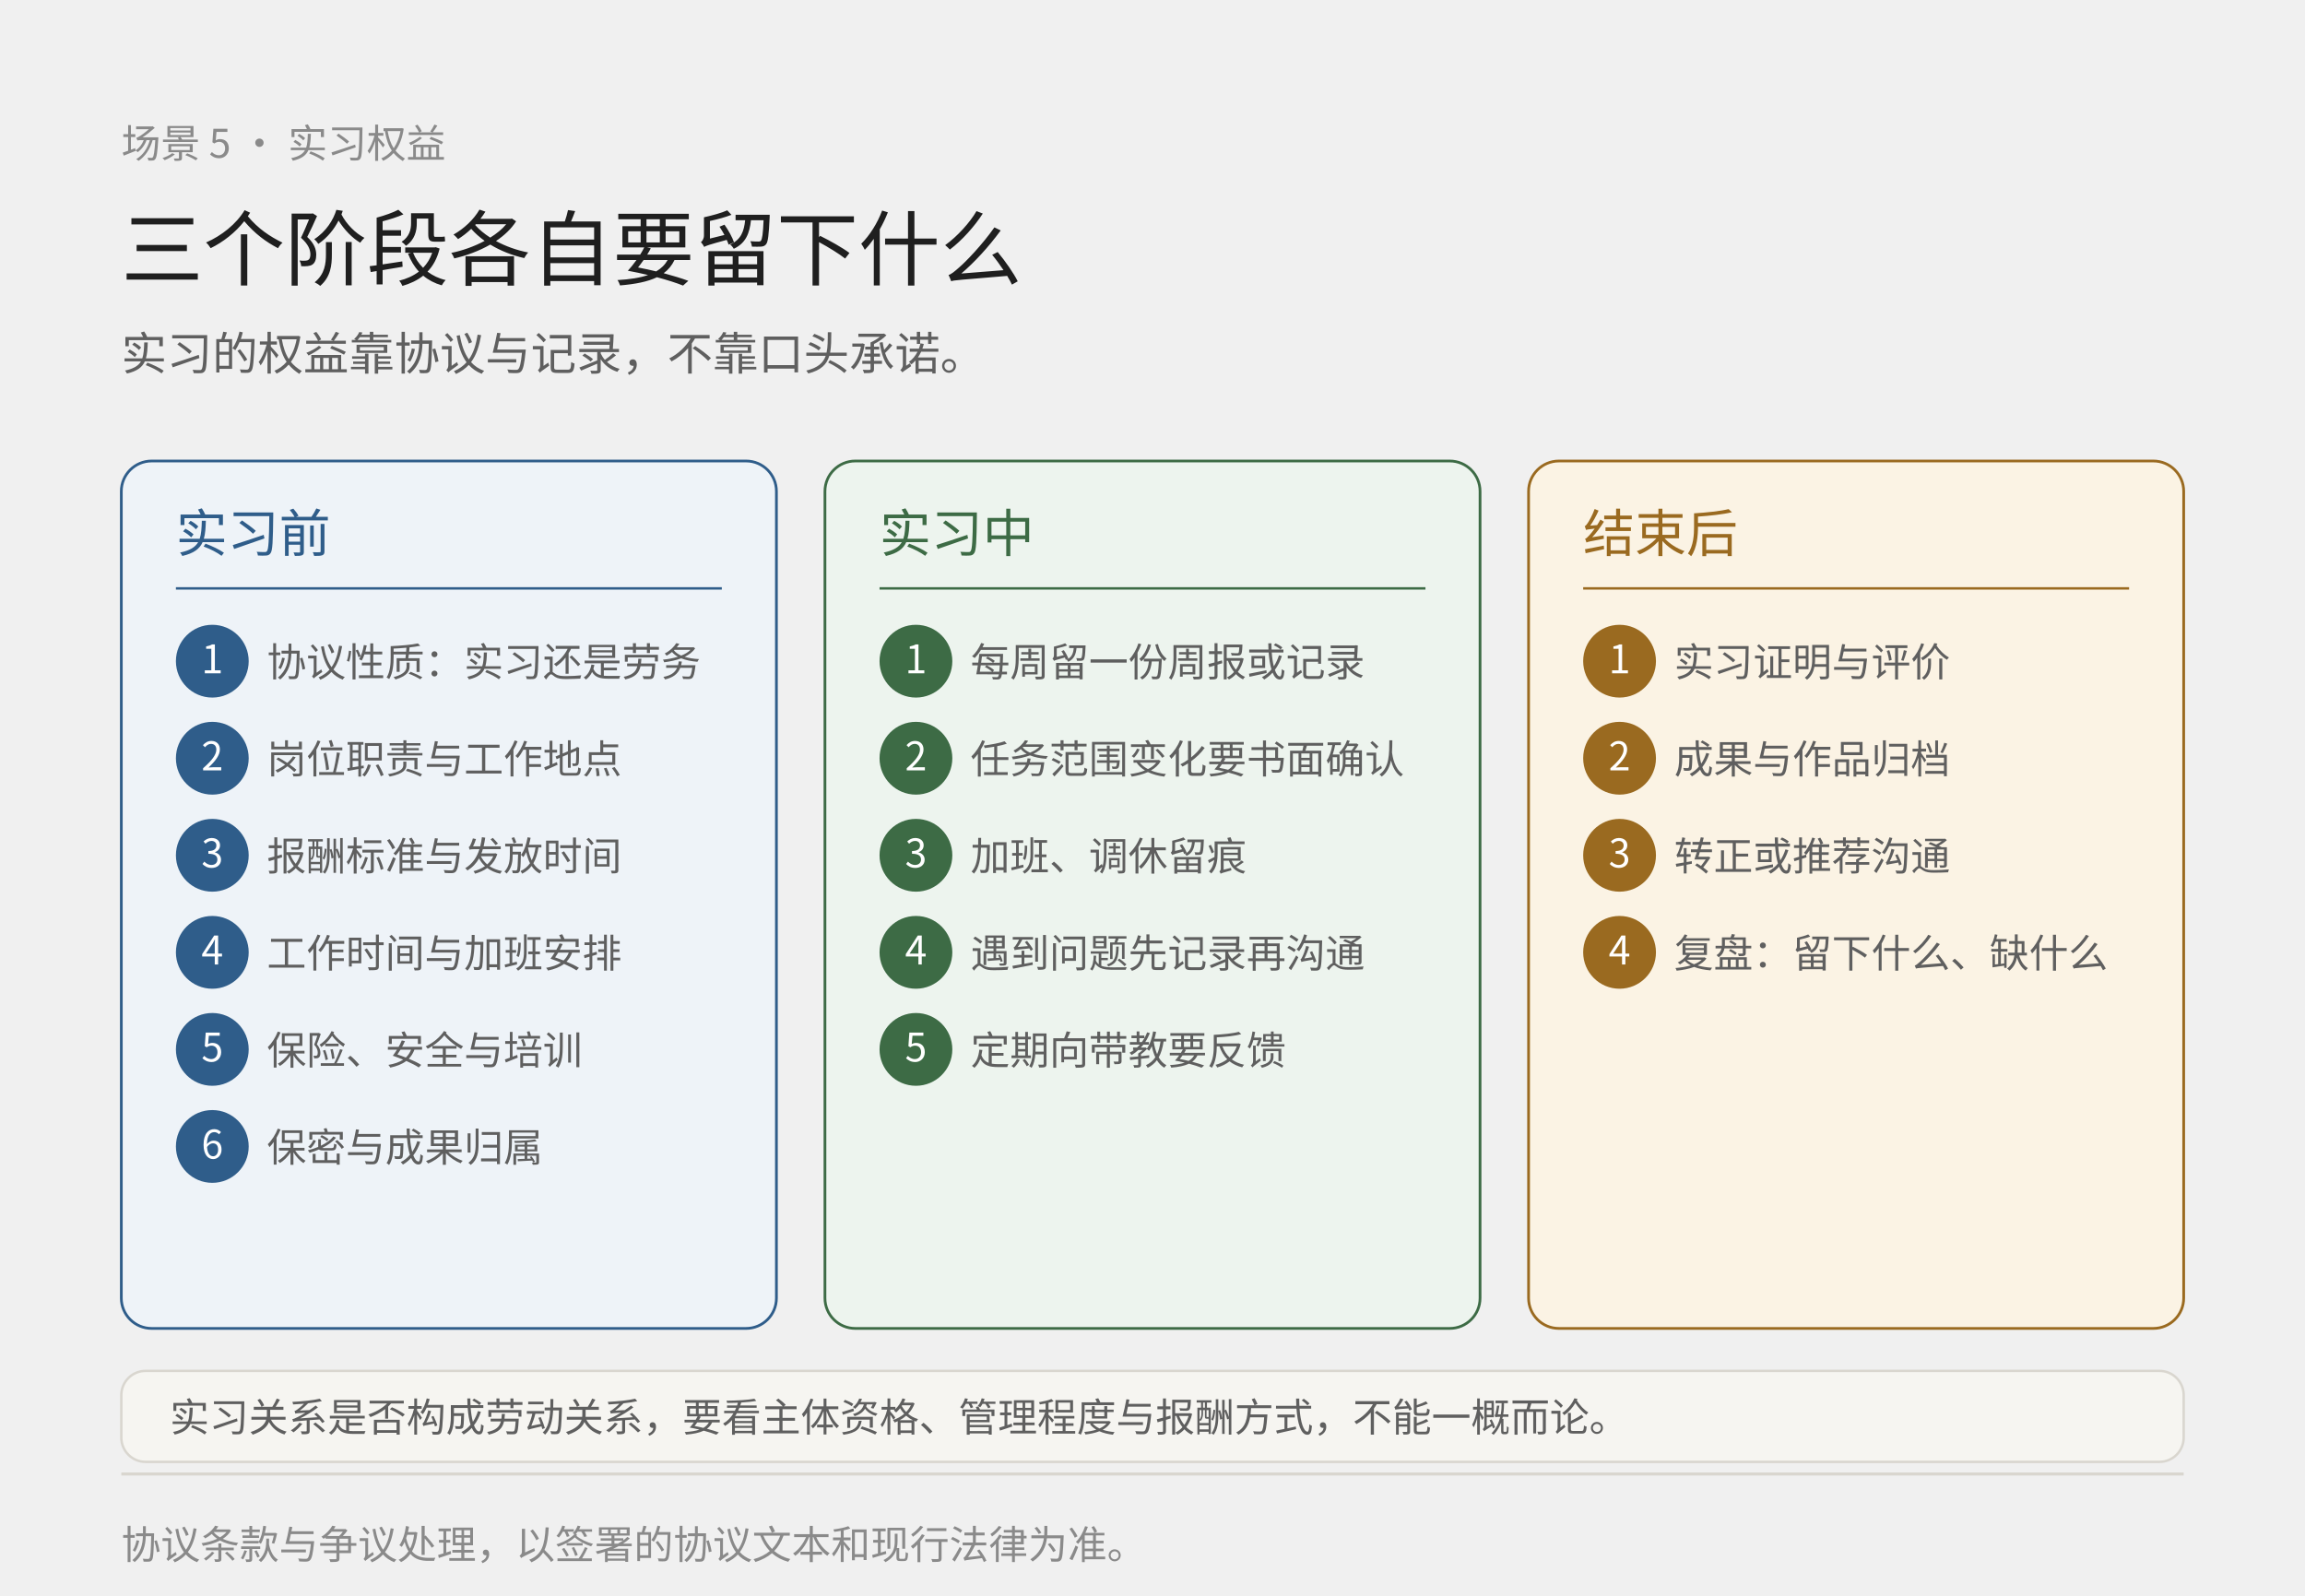
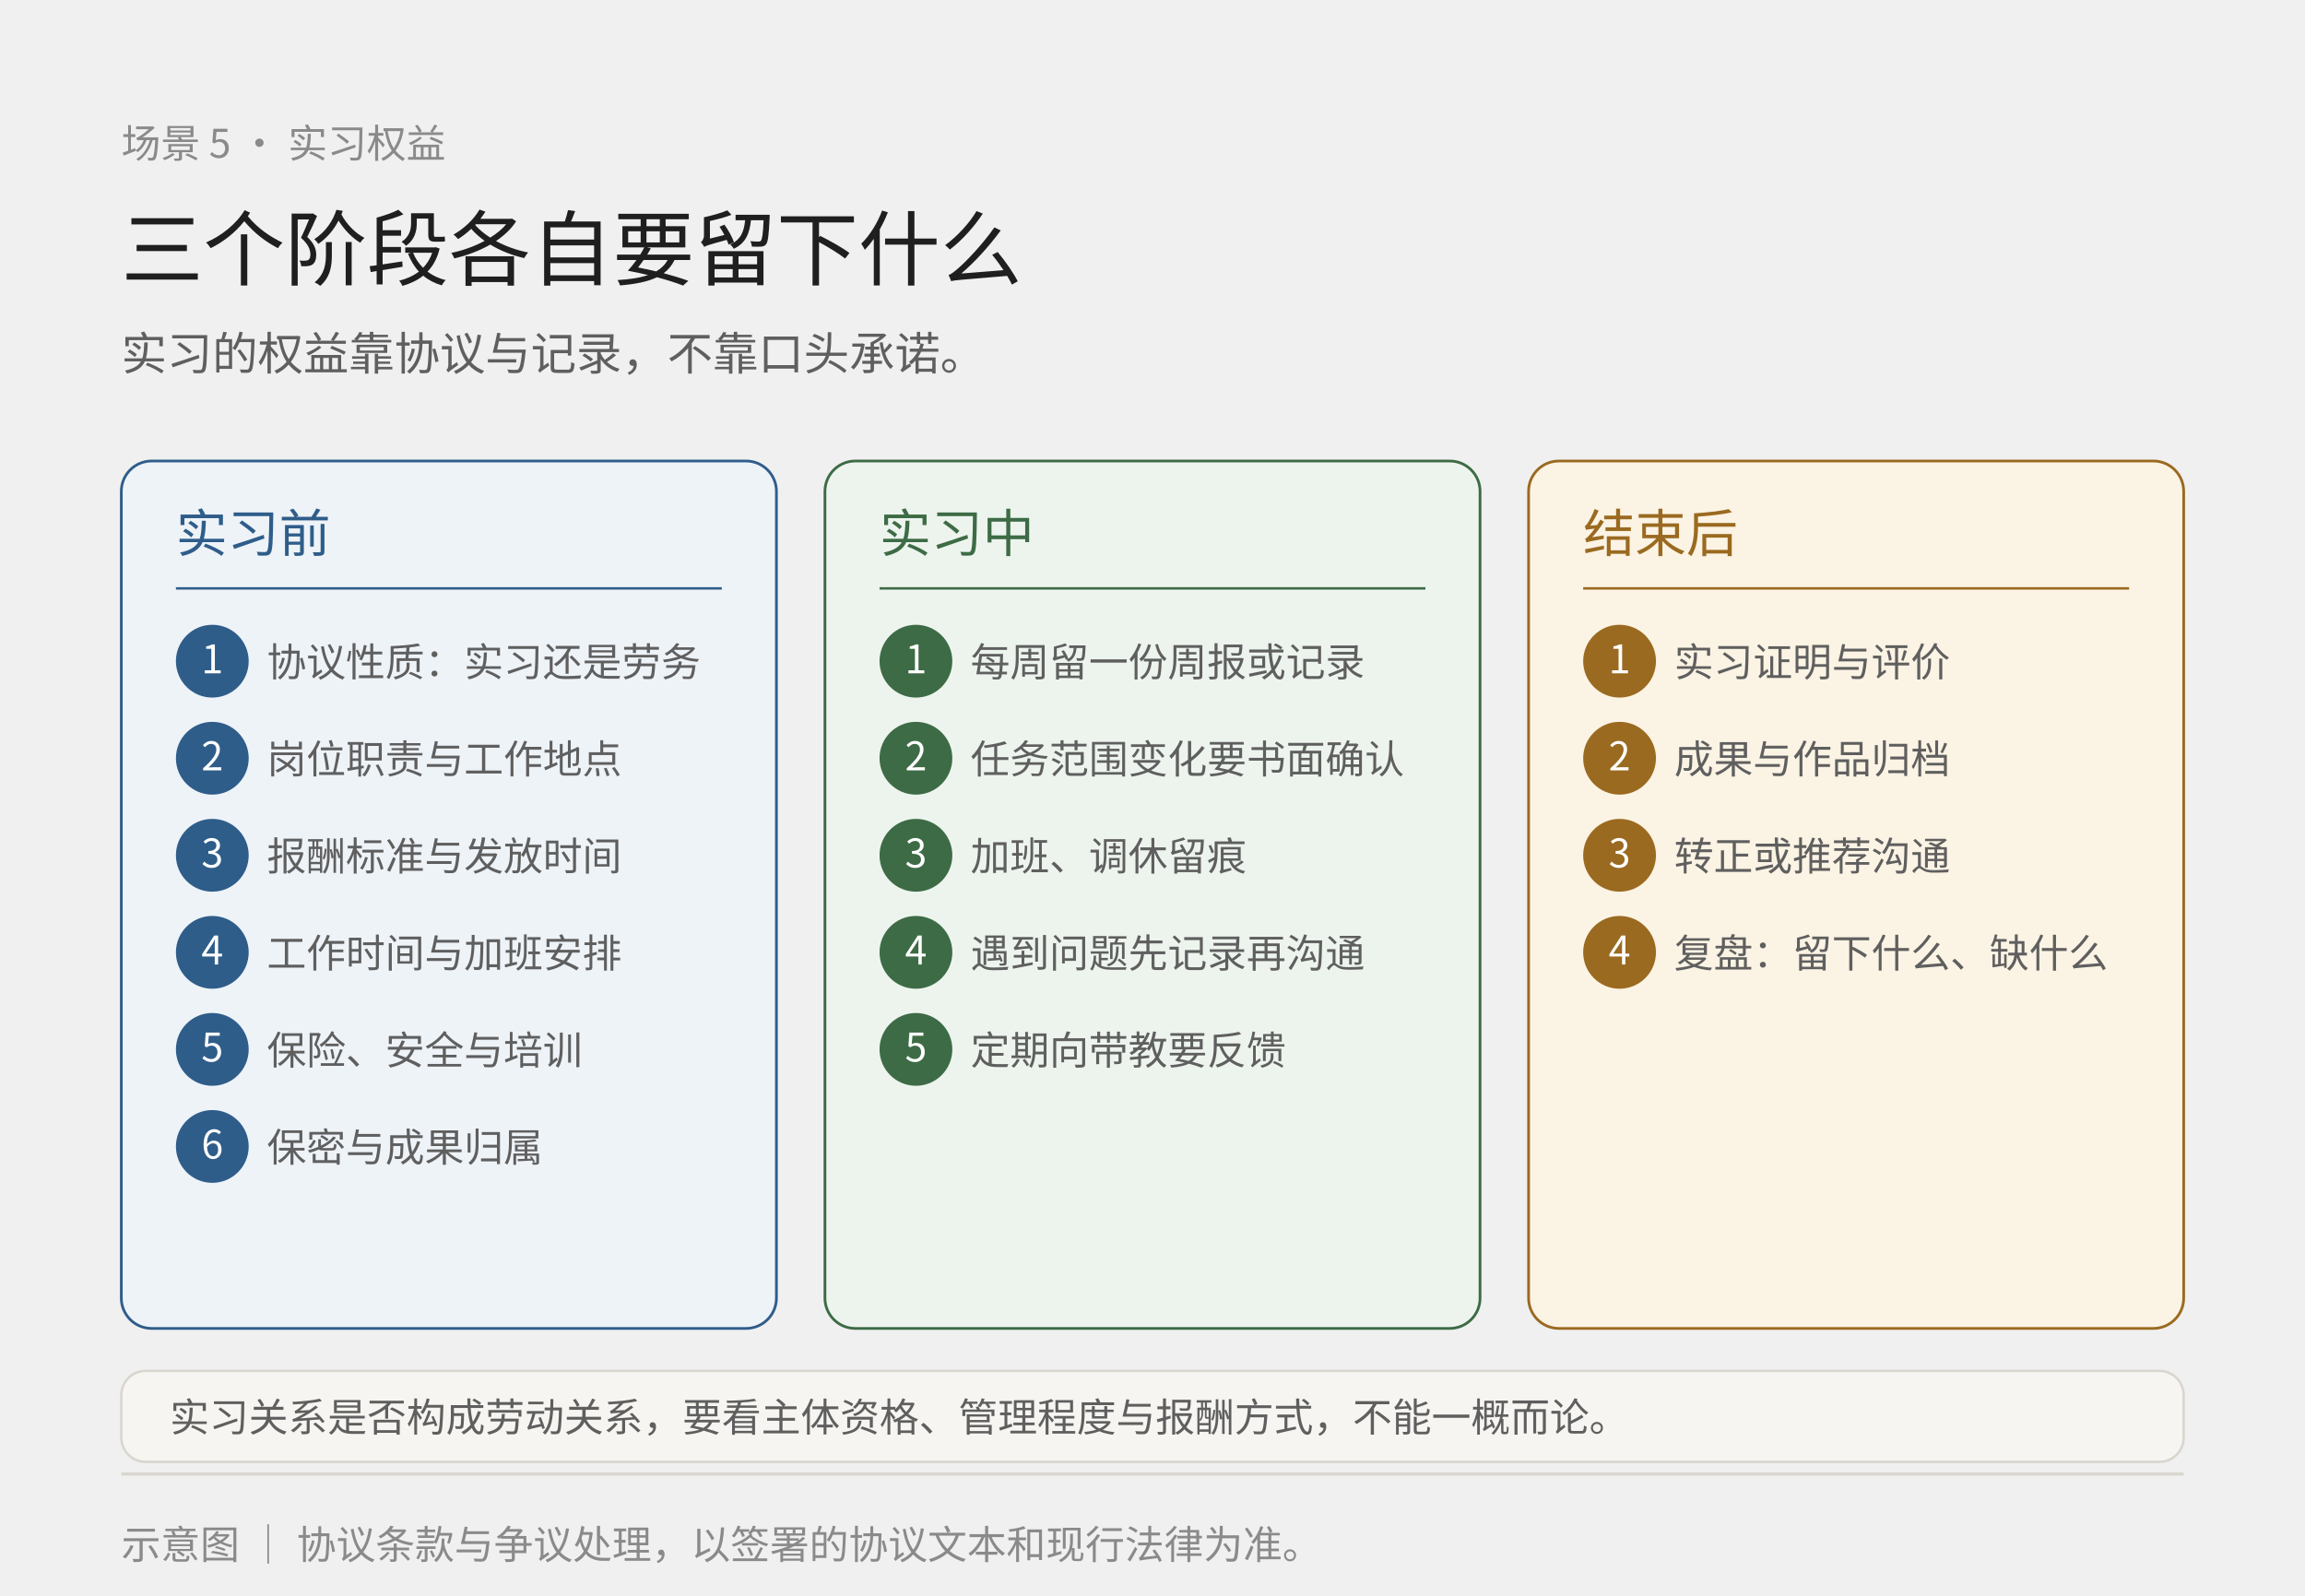
<svg xmlns="http://www.w3.org/2000/svg" viewBox="0 0 760 526" width="760" height="526" font-family="PingFang SC, Noto Sans CJK SC, Source Han Sans SC, Microsoft YaHei, sans-serif">
  <defs>
    <marker id="a" viewBox="0 0 10 10" refX="8" refY="5" markerWidth="6" markerHeight="6" orient="auto-start-reverse">
      <path d="M2 1L8 5L2 9" fill="none" stroke="#9c9c9c" stroke-width="1.4" stroke-linecap="round" stroke-linejoin="round" />
    </marker>
  </defs>
  <text x="40" y="52" font-size="13" fill="#8a8a8a" font-weight="400" text-anchor="start">场景 5 · 实习权益</text>
  <text x="40" y="92" font-size="27" fill="#1f1f1f" font-weight="500" text-anchor="start">三个阶段各自要留下什么</text>
  <text x="40" y="122" font-size="15" fill="#5f5f5f" font-weight="400" text-anchor="start">实习的权益靠协议与记录，不靠口头承诺。</text>
  <rect x="40" y="152" width="216" height="286" rx="10" fill="#eef3f8" stroke="#2f5d8a" stroke-width="0.9" />
  <text x="58" y="182" font-size="17" fill="#2f5d8a" font-weight="500" text-anchor="start">实习前</text>
  <line x1="58" y1="194" x2="238" y2="194" stroke="#2f5d8a" stroke-width="0.8" />
  <circle cx="70" cy="218" r="12" fill="#2f5d8a" />
  <text x="70" y="222" font-size="13" fill="#ffffff" font-weight="500" text-anchor="middle">1</text>
  <text x="88" y="223" font-size="13" fill="#5f5f5f" font-weight="400" text-anchor="start">协议性质：实习还是劳务</text>
  <circle cx="70" cy="250" r="12" fill="#2f5d8a" />
  <text x="70" y="254" font-size="13" fill="#ffffff" font-weight="500" text-anchor="middle">2</text>
  <text x="88" y="255" font-size="13" fill="#5f5f5f" font-weight="400" text-anchor="start">岗位职责与工作地点</text>
  <circle cx="70" cy="282" r="12" fill="#2f5d8a" />
  <text x="70" y="286" font-size="13" fill="#ffffff" font-weight="500" text-anchor="middle">3</text>
  <text x="88" y="287" font-size="13" fill="#5f5f5f" font-weight="400" text-anchor="start">报酬标准与发放时间</text>
  <circle cx="70" cy="314" r="12" fill="#2f5d8a" />
  <text x="70" y="318" font-size="13" fill="#ffffff" font-weight="500" text-anchor="middle">4</text>
  <text x="88" y="319" font-size="13" fill="#5f5f5f" font-weight="400" text-anchor="start">工作时间与加班安排</text>
  <circle cx="70" cy="346" r="12" fill="#2f5d8a" />
  <text x="70" y="350" font-size="13" fill="#ffffff" font-weight="500" text-anchor="middle">5</text>
  <text x="88" y="351" font-size="13" fill="#5f5f5f" font-weight="400" text-anchor="start">保险、安全与培训</text>
  <circle cx="70" cy="378" r="12" fill="#2f5d8a" />
  <text x="70" y="382" font-size="13" fill="#ffffff" font-weight="500" text-anchor="middle">6</text>
  <text x="88" y="383" font-size="13" fill="#5f5f5f" font-weight="400" text-anchor="start">保密与成果归属</text>
  <rect x="272" y="152" width="216" height="286" rx="10" fill="#edf4ee" stroke="#3d6b45" stroke-width="0.9" />
  <text x="290" y="182" font-size="17" fill="#3d6b45" font-weight="500" text-anchor="start">实习中</text>
  <line x1="290" y1="194" x2="470" y2="194" stroke="#3d6b45" stroke-width="0.8" />
  <circle cx="302" cy="218" r="12" fill="#3d6b45" />
  <text x="302" y="222" font-size="13" fill="#ffffff" font-weight="500" text-anchor="middle">1</text>
  <text x="320" y="223" font-size="13" fill="#5f5f5f" font-weight="400" text-anchor="start">每周留一份周报或记录</text>
  <circle cx="302" cy="250" r="12" fill="#3d6b45" />
  <text x="302" y="254" font-size="13" fill="#ffffff" font-weight="500" text-anchor="middle">2</text>
  <text x="320" y="255" font-size="13" fill="#5f5f5f" font-weight="400" text-anchor="start">任务范围变化要书面确认</text>
  <circle cx="302" cy="282" r="12" fill="#3d6b45" />
  <text x="302" y="286" font-size="13" fill="#ffffff" font-weight="500" text-anchor="middle">3</text>
  <text x="320" y="287" font-size="13" fill="#5f5f5f" font-weight="400" text-anchor="start">加班、调休留痕</text>
  <circle cx="302" cy="314" r="12" fill="#3d6b45" />
  <text x="302" y="318" font-size="13" fill="#ffffff" font-weight="500" text-anchor="middle">4</text>
  <text x="320" y="319" font-size="13" fill="#5f5f5f" font-weight="400" text-anchor="start">遇到问题先记录再沟通</text>
  <circle cx="302" cy="346" r="12" fill="#3d6b45" />
  <text x="302" y="350" font-size="13" fill="#ffffff" font-weight="500" text-anchor="middle">5</text>
  <text x="320" y="351" font-size="13" fill="#5f5f5f" font-weight="400" text-anchor="start">定期向带教要反馈</text>
  <rect x="504" y="152" width="216" height="286" rx="10" fill="#fbf3e4" stroke="#9a6a20" stroke-width="0.9" />
  <text x="522" y="182" font-size="17" fill="#9a6a20" font-weight="500" text-anchor="start">结束后</text>
  <line x1="522" y1="194" x2="702" y2="194" stroke="#9a6a20" stroke-width="0.8" />
  <circle cx="534" cy="218" r="12" fill="#9a6a20" />
  <text x="534" y="222" font-size="13" fill="#ffffff" font-weight="500" text-anchor="middle">1</text>
  <text x="552" y="223" font-size="13" fill="#5f5f5f" font-weight="400" text-anchor="start">实习证明与评价</text>
  <circle cx="534" cy="250" r="12" fill="#9a6a20" />
  <text x="534" y="254" font-size="13" fill="#ffffff" font-weight="500" text-anchor="middle">2</text>
  <text x="552" y="255" font-size="13" fill="#5f5f5f" font-weight="400" text-anchor="start">成果与作品归档</text>
  <circle cx="534" cy="282" r="12" fill="#9a6a20" />
  <text x="534" y="286" font-size="13" fill="#ffffff" font-weight="500" text-anchor="middle">3</text>
  <text x="552" y="287" font-size="13" fill="#5f5f5f" font-weight="400" text-anchor="start">转正或推荐沟通</text>
  <circle cx="534" cy="314" r="12" fill="#9a6a20" />
  <text x="534" y="318" font-size="13" fill="#ffffff" font-weight="500" text-anchor="middle">4</text>
  <text x="552" y="319" font-size="13" fill="#5f5f5f" font-weight="400" text-anchor="start">复盘：留下什么、缺什么</text>
  <rect x="40" y="452" width="680" height="30" rx="8" fill="#f6f5f1" stroke="#d9d6cf" stroke-width="0.8" />
  <text x="56" y="472" font-size="13" fill="#5f5f5f" font-weight="400" text-anchor="start">实习关系是否构成劳动关系，要看主体资格、管理程度与报酬方式，不能一概而论。</text>
  <line x1="40" y1="486" x2="720" y2="486" stroke="#d9d6cf" stroke-width="1" />
-   <text x="40" y="514" font-size="13" fill="#8a8a8a" font-weight="400" text-anchor="start">协议条款与争议处理，以签署的协议文本和现行法律为准。</text>
+   <text x="40" y="514" font-size="13" fill="#8a8a8a" font-weight="400" text-anchor="start">示意图 ｜ 协议条款与争议处理，以签署的协议文本和现行法律为准。</text>
</svg>
